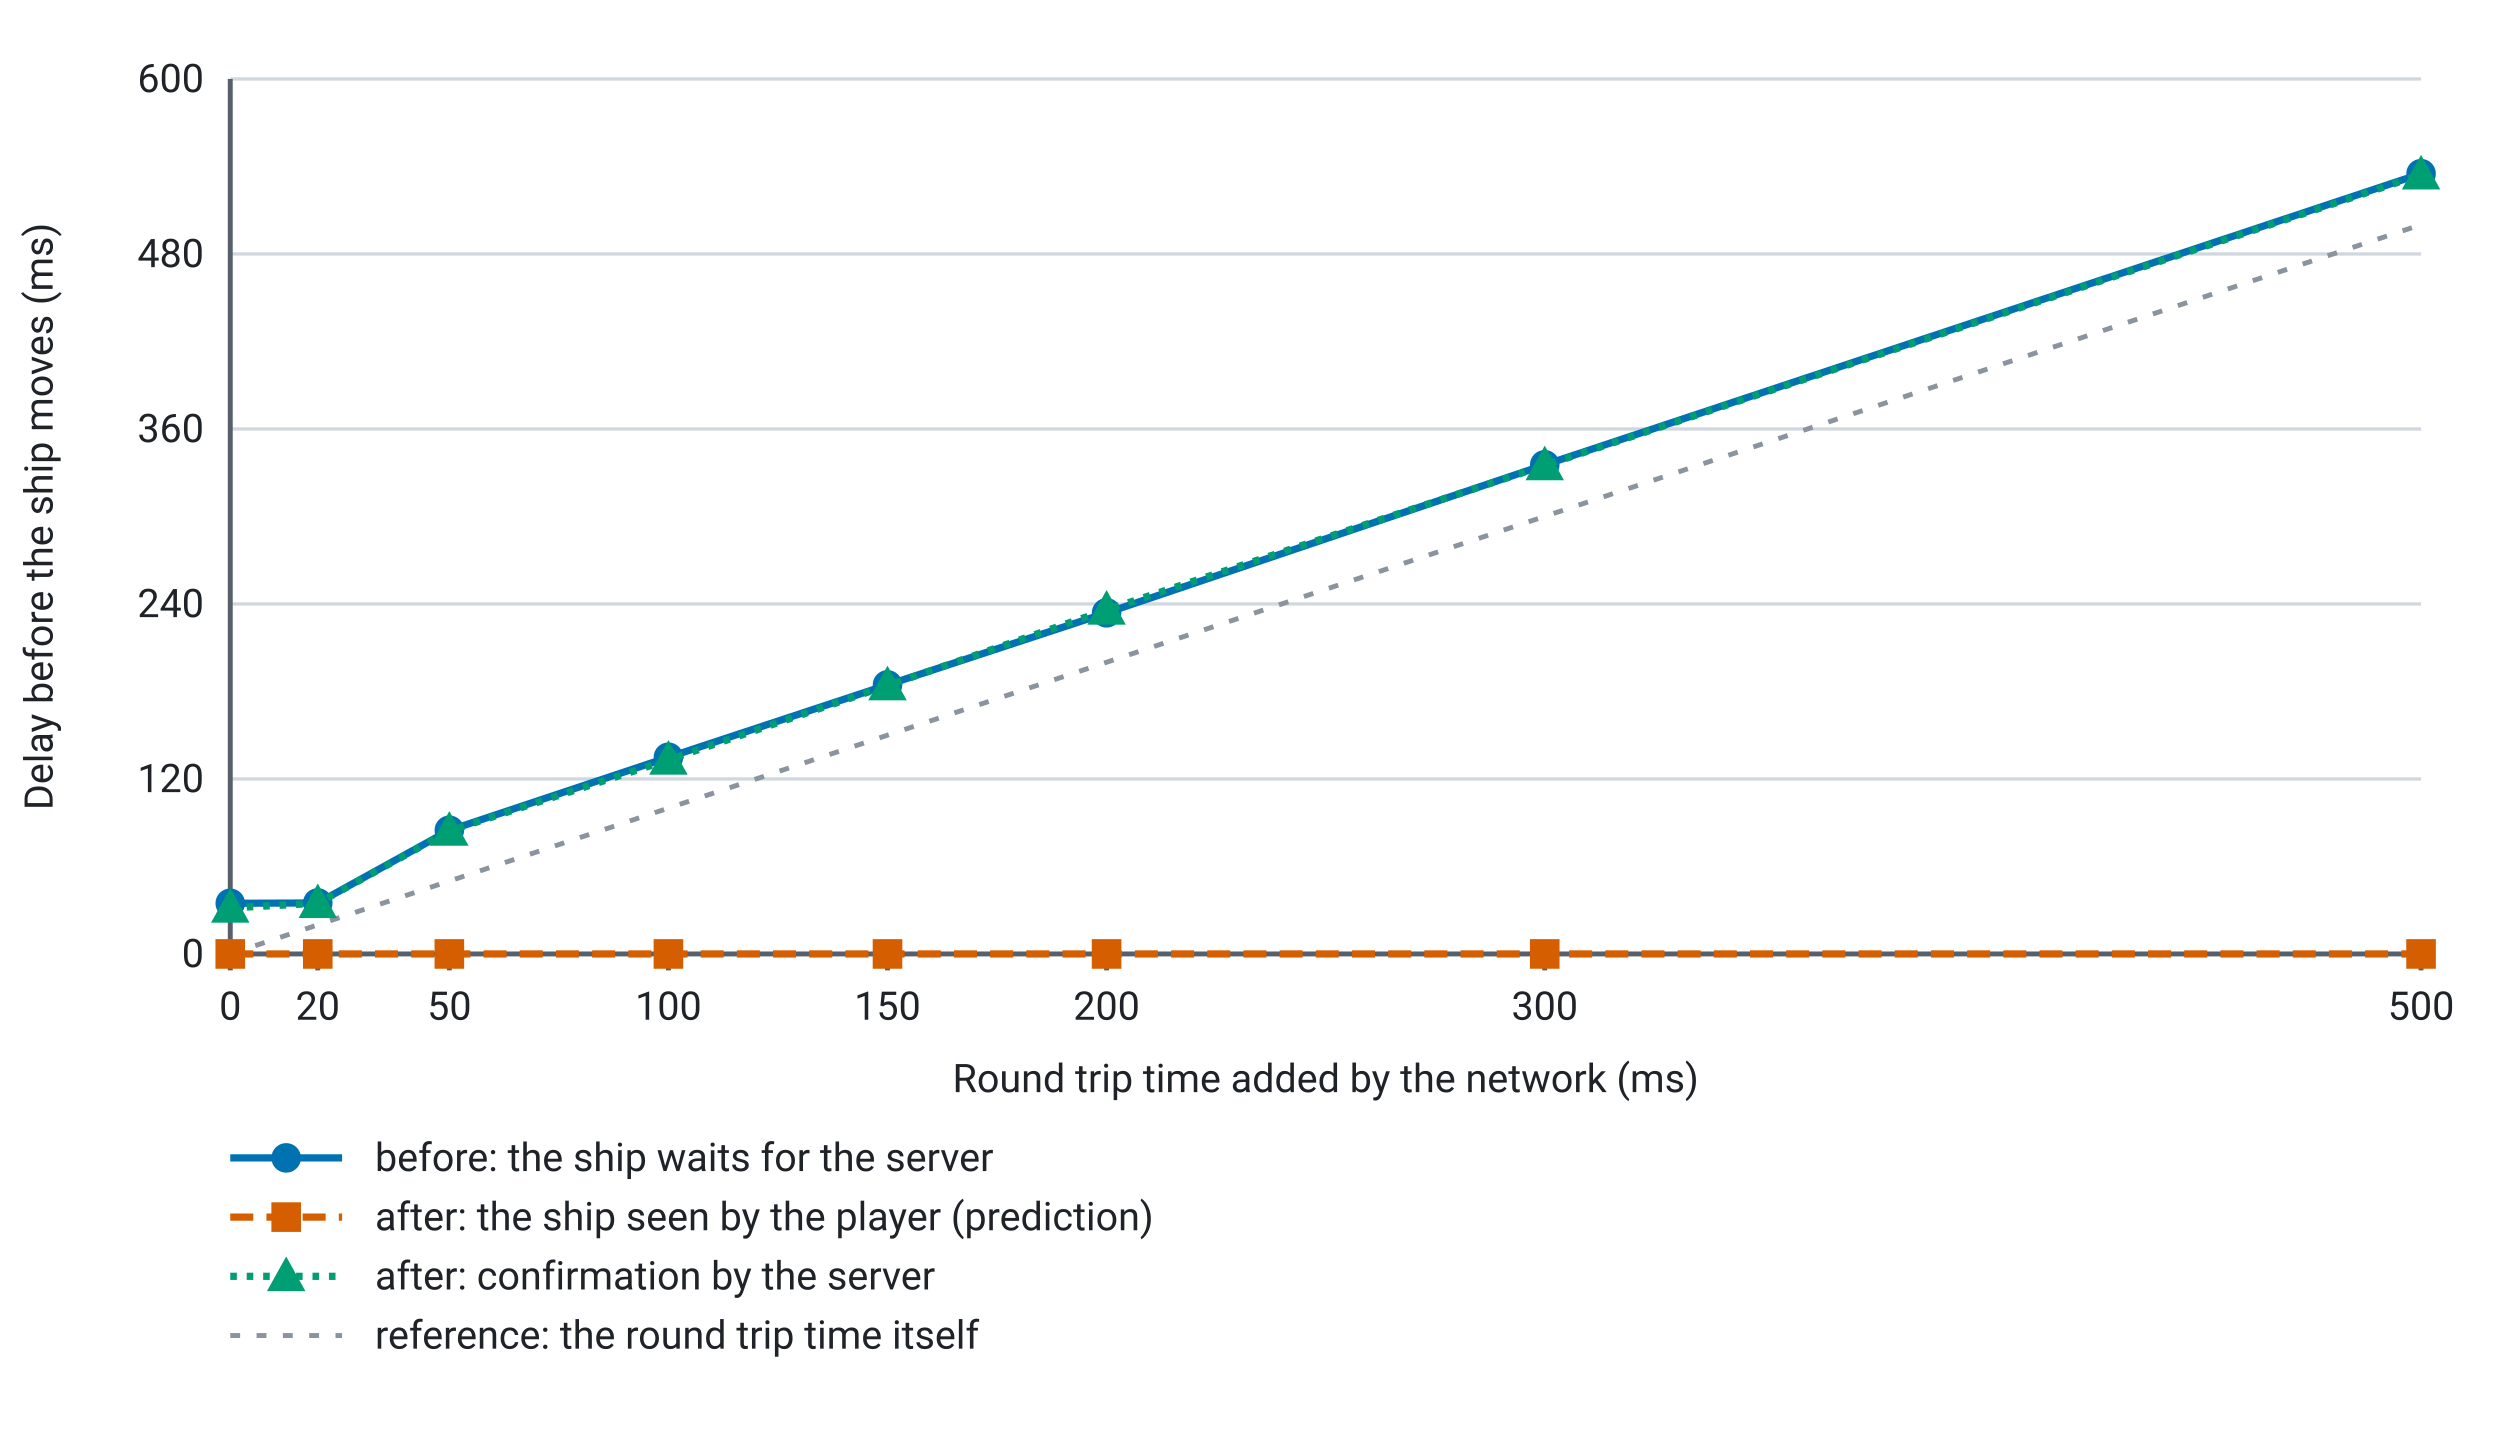
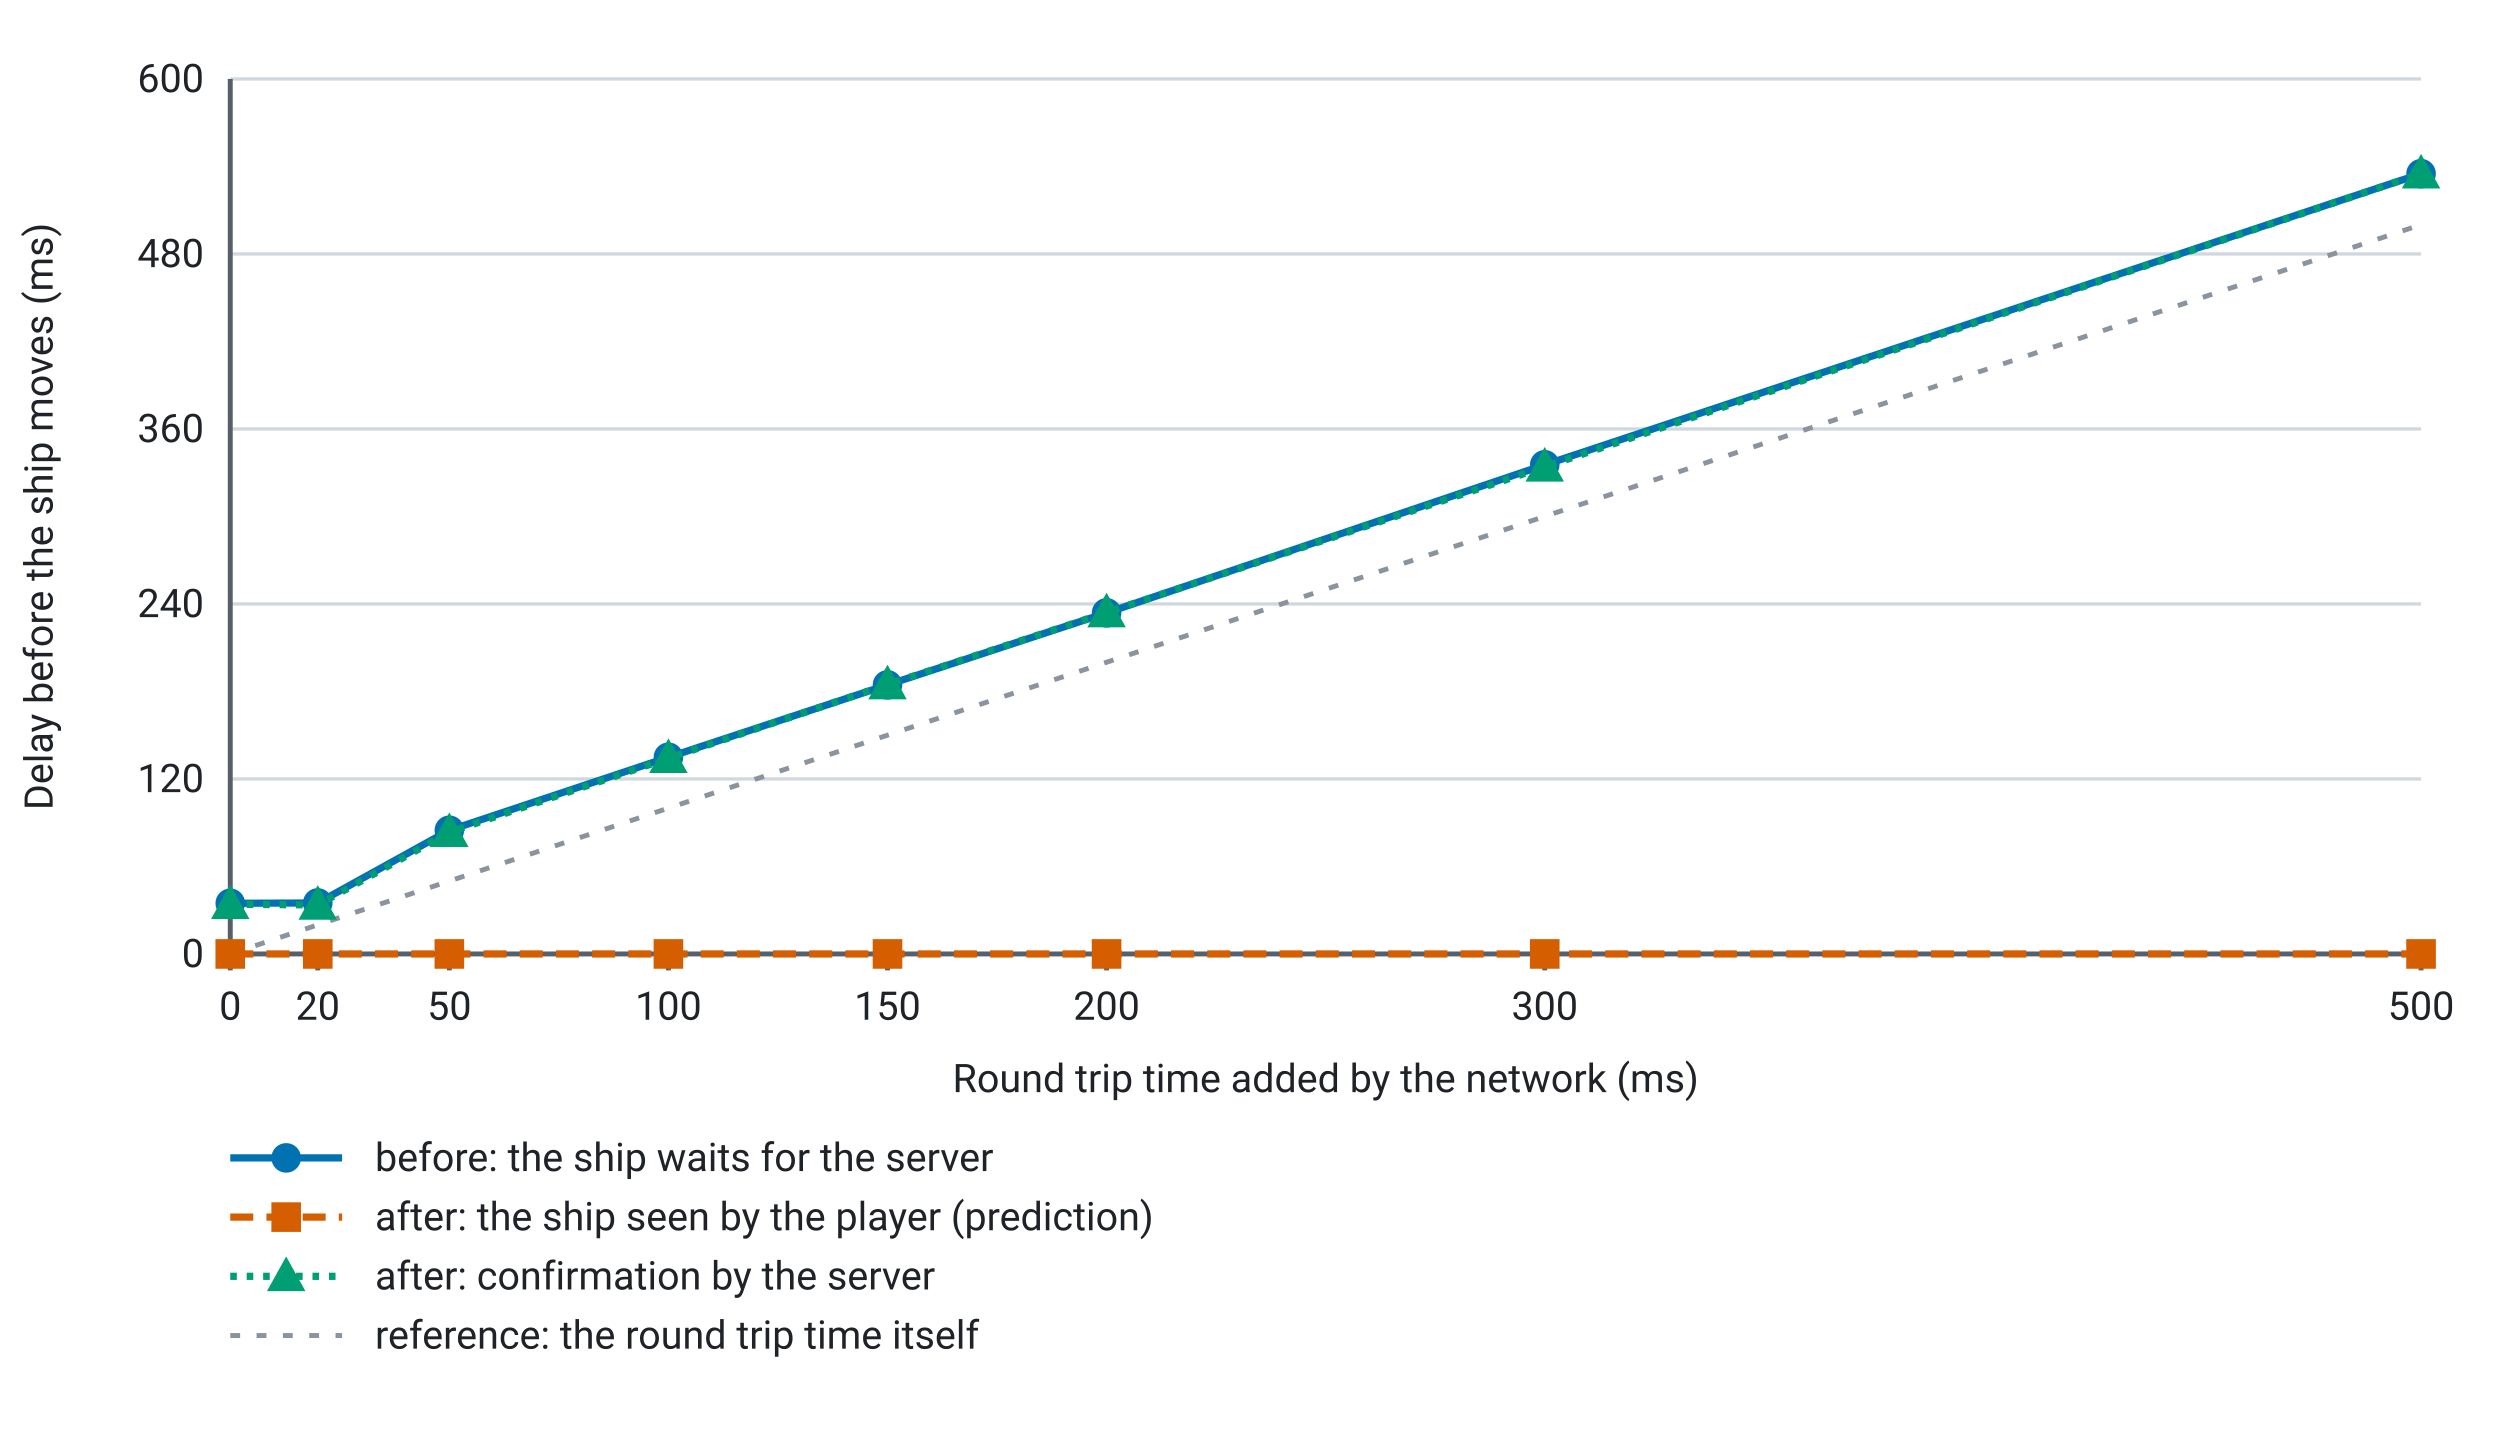
<svg xmlns="http://www.w3.org/2000/svg" viewBox="0 0 760 440" role="img" aria-labelledby="t d" width="100%" style="max-width:760px">
  <style>text{font-family:system-ui,-apple-system,Segoe UI,Roboto,sans-serif;font-size:12px}.gr{stroke-width:1}.ax{stroke-width:1.5;fill:none}.line{fill:none;stroke-width:2.2}.cross{stroke-width:2.2}.ref{stroke:#8b949e;fill:none;stroke-width:1.5}.t{fill:#1f2328} .ax{stroke:#57606a} .gr{stroke:#d0d7de} .s0{stroke:#0072B2;fill:#0072B2} .s0.cross,.s0.line{fill:none} .s1{stroke:#D55E00;fill:#D55E00} .s1.cross,.s1.line{fill:none} .s2{stroke:#009E73;fill:#009E73} .s2.cross,.s2.line{fill:none} .s3{stroke:#CC79A7;fill:#CC79A7} .s3.cross,.s3.line{fill:none} .s4{stroke:#B8860B;fill:#B8860B} .s4.cross,.s4.line{fill:none}@media (prefers-color-scheme: dark){.t{fill:#e6edf3} .ax{stroke:#9198a1} .gr{stroke:#3d444d} .s0{stroke:#56B4E9;fill:#56B4E9} .s0.cross,.s0.line{fill:none} .s1{stroke:#F0825A;fill:#F0825A} .s1.cross,.s1.line{fill:none} .s2{stroke:#2FD0A0;fill:#2FD0A0} .s2.cross,.s2.line{fill:none} .s3{stroke:#E8A2CB;fill:#E8A2CB} .s3.cross,.s3.line{fill:none} .s4{stroke:#F0C040;fill:#F0C040} .s4.cross,.s4.line{fill:none}}</style>
  <line x1="70" x2="736" y1="290.0" y2="290.0" class="gr" />
  <text x="62" y="294.0" text-anchor="end" class="t">0</text>
  <line x1="70" x2="736" y1="236.8" y2="236.8" class="gr" />
  <text x="62" y="240.8" text-anchor="end" class="t">120</text>
  <line x1="70" x2="736" y1="183.6" y2="183.6" class="gr" />
  <text x="62" y="187.6" text-anchor="end" class="t">240</text>
  <line x1="70" x2="736" y1="130.4" y2="130.4" class="gr" />
  <text x="62" y="134.4" text-anchor="end" class="t">360</text>
  <line x1="70" x2="736" y1="77.2" y2="77.2" class="gr" />
  <text x="62" y="81.2" text-anchor="end" class="t">480</text>
  <line x1="70" x2="736" y1="24.0" y2="24.0" class="gr" />
  <text x="62" y="28.0" text-anchor="end" class="t">600</text>
  <line x1="70.0" x2="70.0" y1="290" y2="295" class="ax" />
  <text x="70.0" y="310" text-anchor="middle" class="t">0</text>
  <line x1="96.6" x2="96.6" y1="290" y2="295" class="ax" />
  <text x="96.6" y="310" text-anchor="middle" class="t">20</text>
  <line x1="136.6" x2="136.6" y1="290" y2="295" class="ax" />
  <text x="136.6" y="310" text-anchor="middle" class="t">50</text>
  <line x1="203.2" x2="203.2" y1="290" y2="295" class="ax" />
  <text x="203.2" y="310" text-anchor="middle" class="t">100</text>
  <line x1="269.8" x2="269.8" y1="290" y2="295" class="ax" />
  <text x="269.8" y="310" text-anchor="middle" class="t">150</text>
  <line x1="336.4" x2="336.4" y1="290" y2="295" class="ax" />
  <text x="336.4" y="310" text-anchor="middle" class="t">200</text>
  <line x1="469.6" x2="469.6" y1="290" y2="295" class="ax" />
  <text x="469.6" y="310" text-anchor="middle" class="t">300</text>
  <line x1="736.0" x2="736.0" y1="290" y2="295" class="ax" />
  <text x="736.0" y="310" text-anchor="middle" class="t">500</text>
  <path d="M70,24V290H736" class="ax" />
  <text x="403.0" y="332" text-anchor="middle" class="t">Round trip time added by the network (ms)</text>
  <text transform="translate(16,157.0) rotate(-90)" text-anchor="middle" class="t">Delay before the ship moves (ms)</text>
  <polyline points="70.0,290.0 736.0,68.3" class="ref" stroke-dasharray="3 5" />
  <polyline points="70.0,274.6 96.6,274.5 136.6,252.4 203.2,230.2 269.8,208.2 336.4,186.3 469.6,141.3 736.0,52.8" class="line s0" stroke-dasharray="" />
  <circle cx="70.0" cy="274.6" r="4" class="s0" />
  <circle cx="96.6" cy="274.5" r="4" class="s0" />
  <circle cx="136.6" cy="252.4" r="4" class="s0" />
  <circle cx="203.2" cy="230.2" r="4" class="s0" />
  <circle cx="269.8" cy="208.2" r="4" class="s0" />
  <circle cx="336.4" cy="186.3" r="4" class="s0" />
  <circle cx="469.6" cy="141.3" r="4" class="s0" />
  <circle cx="736.0" cy="52.8" r="4" class="s0" />
  <polyline points="70.0,290.0 96.6,290.0 136.6,290.0 203.2,290.0 269.8,290.0 336.4,290.0 469.6,290.0 736.0,290.0" class="line s1" stroke-dasharray="7 4" />
  <rect x="66.0" y="286.0" width="8" height="8" class="s1" />
  <rect x="92.6" y="286.0" width="8" height="8" class="s1" />
  <rect x="132.6" y="286.0" width="8" height="8" class="s1" />
  <rect x="199.2" y="286.0" width="8" height="8" class="s1" />
  <rect x="265.8" y="286.0" width="8" height="8" class="s1" />
  <rect x="332.4" y="286.0" width="8" height="8" class="s1" />
  <rect x="465.6" y="286.0" width="8" height="8" class="s1" />
  <rect x="732.0" y="286.0" width="8" height="8" class="s1" />
-   <polyline points="70.0,276.0 96.6,274.6 136.6,252.6 203.2,231.0 269.8,208.4 336.4,185.4 469.6,141.5 736.0,53.1" class="line s2" stroke-dasharray="2 3" />
-   <polygon points="70.0,271.0 65.0,280.0 75.0,280.0" class="s2" />
-   <polygon points="96.6,269.6 91.6,278.6 101.6,278.6" class="s2" />
-   <polygon points="136.6,247.6 131.6,256.6 141.6,256.6" class="s2" />
-   <polygon points="203.2,226.0 198.2,235.0 208.2,235.0" class="s2" />
-   <polygon points="269.8,203.4 264.8,212.4 274.8,212.4" class="s2" />
-   <polygon points="336.4,180.4 331.4,189.4 341.4,189.4" class="s2" />
-   <polygon points="469.6,136.5 464.6,145.5 474.6,145.5" class="s2" />
-   <polygon points="736.0,48.1 731.0,57.1 741.0,57.1" class="s2" />
+   <polyline points="70.0,274.9 96.6,275.1 136.6,253.0 203.2,230.5 269.8,208.1 336.4,186.2 469.6,141.9 736.0,52.8" class="line s2" stroke-dasharray="2 3" />
+   <polygon points="70.0,269.9 65.0,278.9 75.0,278.9" class="s2" />
+   <polygon points="96.6,270.1 91.6,279.1 101.6,279.1" class="s2" />
+   <polygon points="136.6,248.0 131.6,257.0 141.6,257.0" class="s2" />
+   <polygon points="203.2,225.5 198.2,234.5 208.2,234.5" class="s2" />
+   <polygon points="269.8,203.1 264.8,212.1 274.8,212.1" class="s2" />
+   <polygon points="336.4,181.2 331.4,190.2 341.4,190.2" class="s2" />
+   <polygon points="469.6,136.9 464.6,145.9 474.6,145.9" class="s2" />
+   <polygon points="736.0,47.8 731.0,56.8 741.0,56.8" class="s2" />
  <line x1="70" x2="104" y1="352" y2="352" class="line s0" stroke-dasharray="" />
  <circle cx="87.0" cy="352.0" r="4" class="s0" />
  <text x="114" y="356" class="t">before: the ship waits for the server</text>
  <line x1="70" x2="104" y1="370" y2="370" class="line s1" stroke-dasharray="7 4" />
  <rect x="83.0" y="366.0" width="8" height="8" class="s1" />
  <text x="114" y="374" class="t">after: the ship seen by the player (prediction)</text>
  <line x1="70" x2="104" y1="388" y2="388" class="line s2" stroke-dasharray="2 3" />
  <polygon points="87.0,383.0 82.0,392.0 92.0,392.0" class="s2" />
  <text x="114" y="392" class="t">after: confirmation by the server</text>
  <line x1="70" x2="104" y1="406" y2="406" class="ref" stroke-dasharray="3 5" />
  <text x="114" y="410" class="t">reference: the round trip time itself</text>
</svg>
